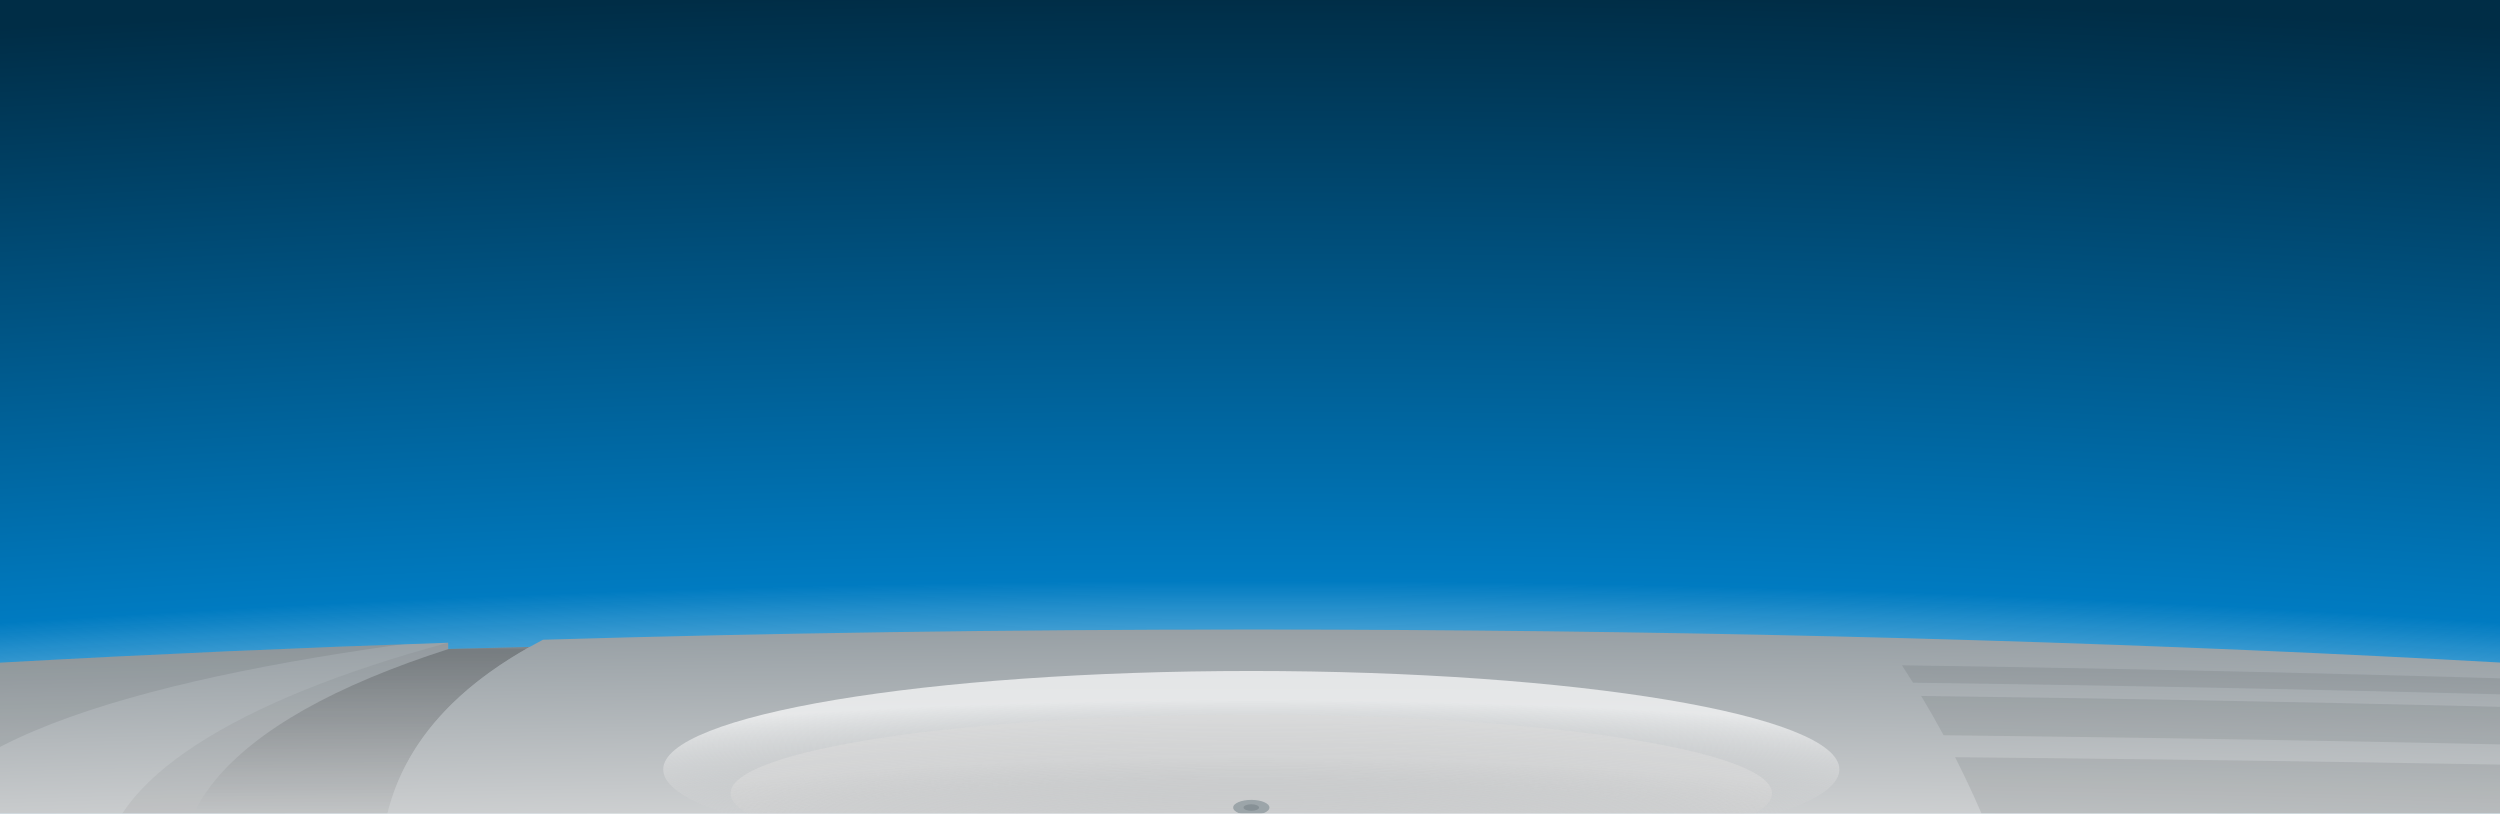
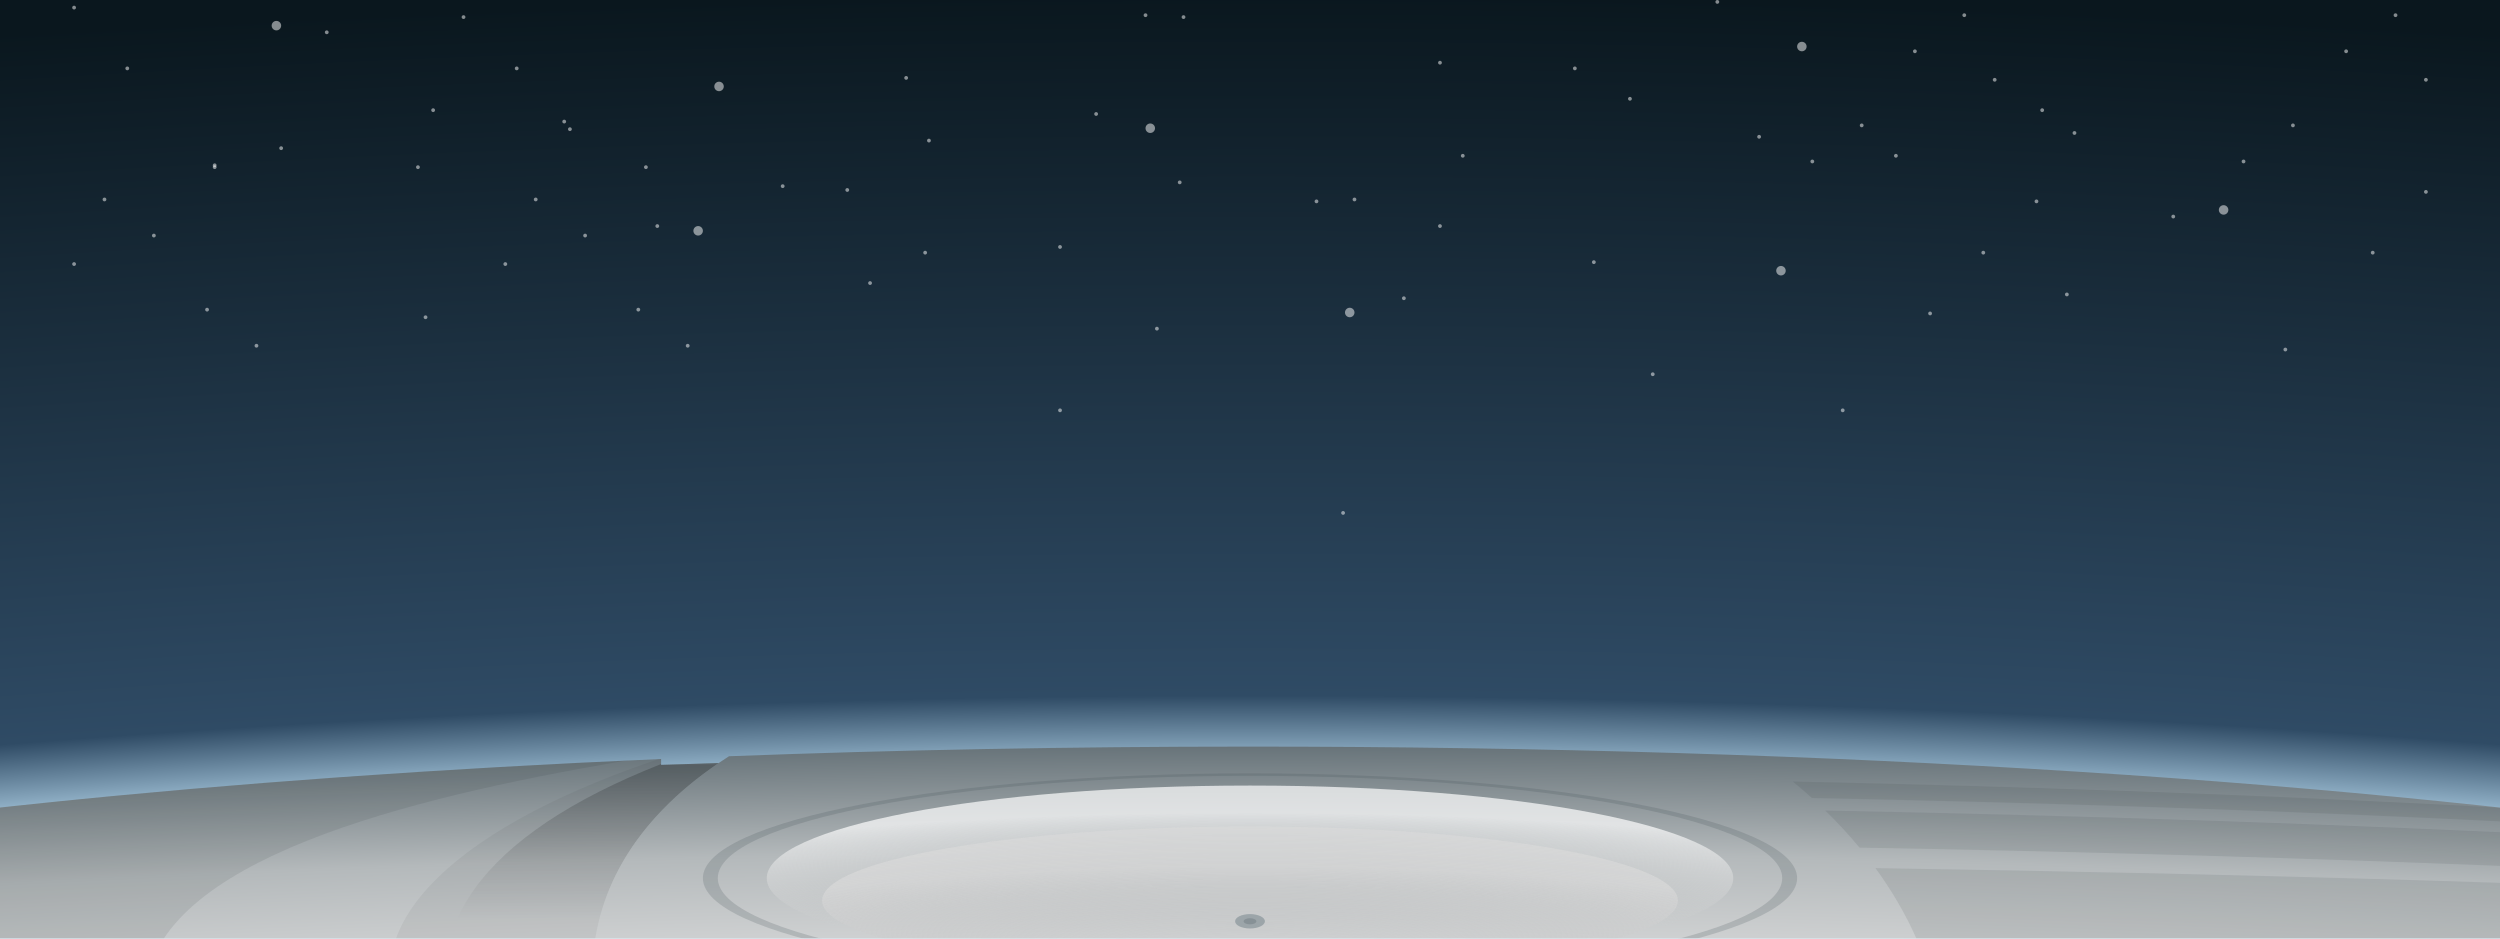
- <svg xmlns="http://www.w3.org/2000/svg" width="965" height="314" viewBox="0 0 965 314" fill="none">
+ <svg xmlns="http://www.w3.org/2000/svg" width="1316" height="494" viewBox="0 0 1316 494" fill="none">
  <g clip-path="url(#clip0)">
-     <rect width="965" height="314" fill="url(#paint0_radial)" />
-     <path fill-rule="evenodd" clip-rule="evenodd" d="M173 248.092C-294.209 263.829 -636 314.242 -636 374C-636 446.349 -135.007 505 483 505C1101.01 505 1602 446.349 1602 374C1602 301.651 1101.01 243 483 243C388.683 243 297.092 244.366 209.591 246.938C207.835 247.856 206.122 248.784 204.451 249.723L173 250.5V248.092Z" fill="url(#paint1_radial)" />
-     <mask id="mask0" mask-type="alpha" maskUnits="userSpaceOnUse" x="-636" y="243" width="2238" height="262">
-       <ellipse cx="483" cy="374" rx="1119" ry="131" fill="url(#paint2_radial)" />
+     <rect width="1316" height="494" fill="url(#paint0_radial)" />
+     <path fill-rule="evenodd" clip-rule="evenodd" d="M348 399.53C-119.209 419.712 -461 484.363 -461 561C-461 653.784 39.993 729 658 729C1276.01 729 1777 653.784 1777 561C1777 468.216 1276.01 393 658 393C563.383 393 471.509 394.763 383.756 398.082C381.909 399.26 380.098 400.453 378.323 401.658L348 402.618V399.53Z" fill="url(#paint1_radial)" />
+     <mask id="mask0" mask-type="alpha" maskUnits="userSpaceOnUse" x="-461" y="393" width="2238" height="336">
+       <ellipse cx="658" cy="561" rx="1119" ry="168" fill="url(#paint2_radial)" />
    </mask>
    <g mask="url(#mask0)">
-       <ellipse cx="483" cy="297" rx="227" ry="38" fill="url(#paint3_radial)" />
-       <ellipse cx="483" cy="306.222" rx="201" ry="30.4" fill="url(#paint4_radial)" />
-       <ellipse cx="483" cy="311.711" rx="7" ry="2.956" fill="#9CA5A9" />
-       <ellipse cx="483" cy="311.711" rx="3" ry="1.267" fill="#879196" />
-       <path fill-rule="evenodd" clip-rule="evenodd" d="M40 336.5C40 380.413 120.945 418.854 242 440C171.501 414.98 146.852 377.893 146.852 336.5C146.852 303.898 162.143 273.968 203.083 250.5H173V248.073C91.176 270.127 40 301.583 40 336.5ZM173.757 247.869L213.5 241V244.947C222.031 240.715 231.508 236.724 242 233C217.496 237.28 194.635 242.27 173.757 247.869Z" fill="black" fill-opacity="0.05" />
-       <mask id="mask1" mask-type="alpha" maskUnits="userSpaceOnUse" x="40" y="233" width="202" height="207">
-         <path fill-rule="evenodd" clip-rule="evenodd" d="M40 336.5C40 380.413 120.945 418.854 242 440C171.501 414.98 146.852 377.893 146.852 336.5C146.852 303.538 162.483 273.306 204.451 249.723L173 250.5V248.073C91.176 270.127 40 301.583 40 336.5ZM173.757 247.869L213.5 241V244.947C222.031 240.715 231.508 236.724 242 233C217.496 237.28 194.635 242.27 173.757 247.869Z" fill="black" fill-opacity="0.2" />
+       <path opacity="0.2" fill-rule="evenodd" clip-rule="evenodd" d="M658 517.397C817.058 517.397 946 492.708 946 462.252C946 431.796 817.058 407.107 658 407.107C498.942 407.107 370 431.796 370 462.252C370 492.708 498.942 517.397 658 517.397ZM658 516.115C812.726 516.115 938.156 491.999 938.156 462.252C938.156 432.505 812.726 408.389 658 408.389C503.274 408.389 377.844 432.505 377.844 462.252C377.844 491.999 503.274 516.115 658 516.115Z" fill="#424E54" />
+       <ellipse cx="658" cy="462.252" rx="254.381" ry="48.733" fill="url(#paint3_radial)" />
+       <ellipse cx="658" cy="474.079" rx="225.245" ry="38.986" fill="url(#paint4_radial)" />
+       <ellipse cx="658" cy="484.965" rx="7.844" ry="3.79" fill="#9CA5A9" />
+       <ellipse cx="658" cy="484.965" rx="3.362" ry="1.624" fill="#879196" />
+       <path fill-rule="evenodd" clip-rule="evenodd" d="M205 512.908C205 569.225 295.945 618.522 417 645.641C346.501 613.555 311.852 565.992 311.852 512.908C311.852 471.099 333.346 432.714 376.921 402.618H348V399.412L388.5 390.435V395.134C397.243 389.841 406.742 384.844 417 380.176C295.945 407.294 205 456.592 205 512.908Z" fill="black" fill-opacity="0.05" />
+       <mask id="mask1" mask-type="alpha" maskUnits="userSpaceOnUse" x="205" y="380" width="212" height="266">
+         <path fill-rule="evenodd" clip-rule="evenodd" d="M205 512.908C205 569.225 295.945 618.522 417 645.641C346.501 613.555 311.852 565.992 311.852 512.908C311.852 470.653 333.807 431.896 378.323 401.658L348 402.618V399.412L388.5 390.435V395.134C397.243 389.841 406.742 384.844 417 380.176C295.945 407.294 205 456.592 205 512.908Z" fill="black" fill-opacity="0.2" />
      </mask>
      <g mask="url(#mask1)">
-         <path d="M242 440C120.945 418.854 69.5 380.413 69.5 336.5C69.5 292.587 125.5 256.5 242 233C171.501 258.02 146.852 295.107 146.852 336.5C146.852 377.893 171.501 414.98 242 440Z" fill="url(#paint5_linear)" />
+         <path d="M417 645.641C295.945 618.522 234.5 569.225 234.5 512.908C234.5 456.592 300.5 410.313 417 380.176C346.501 412.262 311.852 459.824 311.852 512.908C311.852 565.992 346.501 613.555 417 645.641Z" fill="url(#paint5_linear)" />
      </g>
-       <path opacity="0.1" fill-rule="evenodd" clip-rule="evenodd" d="M797.45 455.273C1471.89 447.751 1985.09 416.519 2022.78 378.493C2024.25 380.316 2025 382.152 2025 384C2025 433.063 1498.53 474.014 797.949 483.606C797.872 488.618 797.708 493.605 797.458 498.565C1498.28 487.548 2025 440.441 2025 384C2025 382.038 2024.36 380.088 2023.11 378.15C2024.36 376.775 2025 375.392 2025 374C2025 365.504 2001.29 357.306 1957.22 349.588C1788.15 307.839 1319.49 276.041 741.575 268.638C744.563 273.601 747.448 278.654 750.224 283.793C1186.17 288.818 1559.17 305.922 1787.05 329.684C1559.94 310.363 1188.71 296.437 754.675 292.284C759.554 301.885 764.064 311.767 768.183 321.905C1380.68 325.841 1865.67 342.223 1992.5 363.124C2007.23 367.782 2017.12 372.557 2021.83 377.425C1977.18 401.485 1465.45 421.18 794.934 425.915C796.105 435.585 796.948 445.376 797.45 455.273ZM-193.109 326.353C-614.539 333.431 -928.169 346.919 -1026.5 363.124C-1041.23 367.782 -1051.12 372.557 -1055.83 377.425C-1020.83 396.284 -698.886 412.46 -238.437 420.854C-240.516 429.551 -242.101 438.35 -243.192 447.238C-705.613 433.926 -1027.24 408.296 -1056.78 378.493C-1058.25 380.316 -1059 382.152 -1059 384C-1059 382.038 -1058.36 380.088 -1057.11 378.15C-1058.36 376.775 -1059 375.392 -1059 374C-1059 375.047 -1058.12 376.086 -1056.38 377.118C-1053.43 373.265 -1048.03 369.462 -1040.29 365.719C-1052.61 368.417 -1059 371.183 -1059 374C-1059 365.504 -1035.29 357.306 -991.225 349.588C-860.227 317.241 -549.38 290.868 -147.217 277.186C-152.578 281.912 -157.72 286.715 -162.641 291.59C-433.874 299.852 -662.558 313.158 -821.048 329.684C-663.932 316.317 -437.836 305.533 -169.689 298.78C-178.219 307.744 -186.026 316.942 -193.109 326.353ZM738.439 263.523C1221.8 270.016 1629.08 294.629 1849.14 328.403C1628.43 291.056 1219.39 263.87 734.146 256.808C735.599 259.027 737.03 261.265 738.439 263.523ZM-134.466 266.425C-136.931 268.418 -139.355 270.425 -141.737 272.447C-460.224 283.834 -721.926 303.66 -883.143 328.403C-720.7 300.916 -456.24 278.932 -134.466 266.425ZM-244.978 473.702C-244.993 474.8 -245 475.899 -245 477C-245 480.402 -244.941 483.793 -244.822 487.173C-729.434 467.45 -1059 428.645 -1059 384C-1059 422.814 -729.504 456.551 -244.978 473.702ZM-244.396 495.681C-719.631 475.155 -1045.87 435.142 -1058.61 388.899C-1058.87 389.93 -1059 390.964 -1059 392C-1059 444.352 -728.484 489.846 -242.728 512.909C-243.463 507.204 -244.018 501.46 -244.396 495.681ZM796.895 507.771C796.448 513.956 795.869 520.098 795.159 526.191C1497.13 513.369 2025 458.161 2025 392C2025 390.964 2024.87 389.93 2024.61 388.899C2008.43 447.606 1487.01 496.27 796.895 507.771ZM2025 374C2025 371.183 2018.6 368.417 2006.29 365.719C2014.03 369.462 2019.43 373.265 2022.38 377.118C2024.12 376.086 2025 375.047 2025 374Z" fill="#1D2529" />
-       <path opacity="0.1" d="M-43 255.325C-43 255.325 80.5 246.66 170.5 246.66C64.5 260.16 -37 284.84 -37 332.5C-37 357.737 -43 368.66 -43 368.66V255.325Z" fill="#1D2529" />
+       <path opacity="0.1" fill-rule="evenodd" clip-rule="evenodd" d="M1009.14 494.801C1590.3 500.766 2045.26 521.218 2167.5 547.052C2182.23 553.026 2192.12 559.149 2196.83 565.393C2152.75 595.853 1653.48 620.858 995.611 627.335C983.655 640.576 968.313 653.345 950.339 665.532C1635.65 656.454 2159.68 616.06 2197.78 566.762C2199.25 569.1 2200 571.455 2200 573.824C2200 639.389 1628.35 693.657 883.738 702.898C869.065 709.854 853.64 716.519 837.665 722.862C1604.64 714.202 2200 650.779 2200 573.824C2200 571.309 2199.36 568.807 2198.11 566.322C2199.36 564.559 2200 562.785 2200 561C2200 550.105 2176.29 539.592 2132.23 529.693C1967.49 477.526 1518.34 437.474 960.834 426.671C967.281 432.949 973.299 439.463 978.858 446.19C1391.7 453.583 1743.57 474.951 1962.05 504.168C1745.05 480.492 1396.47 463.133 987.249 456.989C996.025 469.023 1003.37 481.664 1009.14 494.801ZM-50.133 457.902C-294.019 468.588 -499.887 484.622 -646.053 504.168C-500.862 488.327 -296.762 475.313 -55.007 466.595C-60.555 477.622 -64.051 489.11 -66.252 500.979C-463.347 510.308 -756.951 527.07 -851.5 547.052C-866.227 553.026 -876.124 559.149 -880.831 565.393C-845.952 589.495 -526.08 610.182 -68.147 620.976C-66.94 632.748 -64.949 644.168 -61.663 655.163C-527.583 638.16 -852.104 605.163 -881.779 566.762C-883.253 569.1 -884 571.455 -884 573.824C-884 571.309 -883.364 568.807 -882.106 566.322C-883.364 564.559 -884 562.785 -884 561C-884 562.342 -883.117 563.675 -881.377 564.998C-878.431 560.057 -873.029 555.181 -865.287 550.38C-877.601 553.839 -883.996 557.385 -884 560.996C-883.995 550.102 -860.281 539.591 -816.226 529.693C-692.264 490.437 -407.249 458.042 -36.204 439.808C-41.689 445.669 -46.284 451.706 -50.133 457.902ZM953.804 420.072C1419.43 429.421 1810.23 460.421 2024.14 502.524C1808.69 455.771 1413.8 421.435 943.745 411.4C947.193 414.232 950.547 417.124 953.804 420.072ZM-21.564 426.327C-24.657 428.801 -27.552 431.312 -30.262 433.858C-319.994 448.818 -557.771 472.928 -708.137 502.524C-556.269 469.567 -315.235 442.781 -21.564 426.327ZM-45.329 689.956C-543.295 668.325 -884 624.441 -884 573.824C-884 632.626 -536.385 683.528 -30.207 708.134C-36.069 702.289 -41.067 696.223 -45.329 689.956ZM-16.915 719.823C-520.465 694.45 -870.404 641.57 -883.613 580.107C-883.87 581.429 -884 582.755 -884 584.084C-884 655.393 -511.148 716.78 24.547 744.317C7.999 736.788 -5.653 728.598 -16.915 719.823ZM804.958 735.143C779.678 744.12 753.437 752.309 726.947 759.606C1546.57 755.497 2200 678.485 2200 584.084C2200 582.755 2199.87 581.429 2199.61 580.107C2182.15 661.356 1576.26 727.607 804.958 735.143ZM2200 561C2200 557.387 2193.61 553.84 2181.29 550.38C2189.03 555.181 2194.43 560.057 2197.38 564.998C2199.12 563.675 2200 562.342 2200 561Z" fill="#1D2529" />
+       <path opacity="0.1" d="M-43 411C-43 411 255.5 397.694 345.5 397.694C239.5 415.007 99.5 444.5 79 509C69.197 539.845 -43 554.5 -43 554.5V411Z" fill="#1D2529" />
+     </g>
+     <g opacity="0.5">
+       <circle cx="228" cy="58" r="1" fill="white" />
+       <circle r="1" transform="matrix(-1 0 0 1 609 173)" fill="white" />
+       <circle cx="300" cy="68" r="1" fill="white" />
+       <circle cx="67" cy="36" r="1" fill="white" />
+       <circle r="1" transform="matrix(-1 0 0 1 623 9)" fill="white" />
+       <circle r="1" transform="matrix(-1 0 0 1 904 1)" fill="white" />
+       <circle cx="378.5" cy="45.5" r="2.5" fill="white" />
+       <circle cx="145.5" cy="13.5" r="2.5" fill="white" />
+       <circle cx="446" cy="100" r="1" fill="white" />
+       <circle r="1" transform="matrix(-1 0 0 1 172 17)" fill="white" />
+       <circle r="1" transform="matrix(-1 0 0 1 477 41)" fill="white" />
+       <circle r="1" transform="matrix(-1 0 0 1 244 9)" fill="white" />
+       <circle r="1" transform="matrix(-1 0 0 1 758 33)" fill="white" />
+       <circle r="2.5" transform="matrix(-1 0 0 1 948.5 24.5)" fill="white" />
+       <circle cx="603" cy="8" r="1" fill="white" />
+       <circle cx="346" cy="119" r="1" fill="white" />
+       <circle cx="113" cy="87" r="1" fill="white" />
+       <circle r="1" transform="matrix(-1 0 0 1 272 36)" fill="white" />
+       <circle r="1" transform="matrix(-1 0 0 1 39 4)" fill="white" />
+       <circle r="1" transform="matrix(-1 0 0 1 577 60)" fill="white" />
+       <circle r="1" transform="matrix(-1 0 0 1 858 52)" fill="white" />
+       <circle r="1" transform="matrix(-1 0 0 1 1050 42)" fill="white" />
+       <circle r="1" transform="matrix(-1 0 0 1 1277 42)" fill="white" />
+       <circle cx="758" cy="119" r="1" fill="white" />
+       <circle cx="1092" cy="70" r="1" fill="white" />
+       <circle cx="829" cy="36" r="1" fill="white" />
+       <circle cx="954" cy="85" r="1" fill="white" />
+       <circle cx="1181" cy="85" r="1" fill="white" />
+       <circle cx="605.5" cy="67.5" r="2.5" fill="white" />
+       <circle cx="1008" cy="27" r="1" fill="white" />
+       <circle cx="1235" cy="27" r="1" fill="white" />
+       <circle cx="980" cy="66" r="1" fill="white" />
+       <circle cx="1207" cy="66" r="1" fill="white" />
+       <circle cx="1034" cy="8" r="1" fill="white" />
+       <circle cx="1261" cy="8" r="1" fill="white" />
+     </g>
+     <g opacity="0.5">
+       <circle r="1" transform="matrix(-1 0 0 1 1088 155)" fill="white" />
+       <circle cx="926" cy="72" r="1" fill="white" />
+       <circle cx="621" cy="96" r="1" fill="white" />
+       <circle cx="707" cy="270" r="1" fill="white" />
+       <circle cx="340" cy="88" r="1" fill="white" />
+       <circle cx="113" cy="88" r="1" fill="white" />
+       <circle cx="148" cy="78" r="1" fill="white" />
+       <circle r="1" transform="matrix(-1 0 0 1 1016 165)" fill="white" />
+       <circle r="1" transform="matrix(-1 0 0 1 1249 133)" fill="white" />
+       <circle cx="998" cy="82" r="1" fill="white" />
+       <circle cx="693" cy="106" r="1" fill="white" />
+       <circle cx="412" cy="98" r="1" fill="white" />
+       <circle cx="220" cy="88" r="1" fill="white" />
+       <circle r="2.5" transform="matrix(-1 0 0 1 937.5 142.5)" fill="white" />
+       <circle r="2.5" transform="matrix(-1 0 0 1 1170.5 110.5)" fill="white" />
+       <circle cx="1075" cy="58" r="1" fill="white" />
+       <circle cx="770" cy="82" r="1" fill="white" />
+       <circle cx="489" cy="74" r="1" fill="white" />
+       <circle cx="297" cy="64" r="1" fill="white" />
+       <circle r="1" transform="matrix(-1 0 0 1 870 197)" fill="white" />
+       <circle cx="1144" cy="114" r="1" fill="white" />
+       <circle cx="839" cy="138" r="1" fill="white" />
+       <circle cx="1072" cy="106" r="1" fill="white" />
+       <circle cx="558" cy="130" r="1" fill="white" />
+       <circle cx="367.5" cy="121.5" r="2.5" fill="white" />
+       <circle r="1" transform="matrix(-1 0 0 1 713 105)" fill="white" />
+       <circle r="1" transform="matrix(-1 0 0 1 970 216)" fill="white" />
+       <circle r="1" transform="matrix(-1 0 0 1 1203 184)" fill="white" />
+       <circle cx="1044" cy="133" r="1" fill="white" />
+       <circle cx="1277" cy="101" r="1" fill="white" />
+       <circle cx="739" cy="157" r="1" fill="white" />
+       <circle cx="458" cy="149" r="1" fill="white" />
+       <circle cx="266" cy="139" r="1" fill="white" />
+       <circle cx="39" cy="139" r="1" fill="white" />
+       <circle r="1" transform="matrix(-1 0 0 1 558 216)" fill="white" />
+       <circle r="1" transform="matrix(-1 0 0 1 224 167)" fill="white" />
+       <circle r="1" transform="matrix(-1 0 0 1 487 133)" fill="white" />
+       <circle r="1" transform="matrix(-1 0 0 1 362 182)" fill="white" />
+       <circle r="1" transform="matrix(-1 0 0 1 135 182)" fill="white" />
+       <circle r="2.5" transform="matrix(-1 0 0 1 710.5 164.5)" fill="white" />
+       <circle r="1" transform="matrix(-1 0 0 1 308 124)" fill="white" />
+       <circle r="1" transform="matrix(-1 0 0 1 81 124)" fill="white" />
+       <circle r="1" transform="matrix(-1 0 0 1 336 163)" fill="white" />
+       <circle r="1" transform="matrix(-1 0 0 1 109 163)" fill="white" />
+       <circle r="1" transform="matrix(-1 0 0 1 282 105)" fill="white" />
+       <circle r="1" transform="matrix(-1 0 0 1 55 105)" fill="white" />
    </g>
  </g>
  <defs>
-     <radialGradient id="paint0_radial" cx="0" cy="0" r="1" gradientUnits="userSpaceOnUse" gradientTransform="translate(483 1083.5) rotate(-90) scale(1083.5 3329.86)">
-       <stop offset="0.694" stop-color="#98DAFF" stop-opacity="0" />
-       <stop offset="0.794" stop-color="#007BC1" />
-       <stop offset="1" stop-color="#002D46" />
+     <radialGradient id="paint0_radial" cx="0" cy="0" r="1" gradientUnits="userSpaceOnUse" gradientTransform="translate(658.682 1704.61) rotate(-90) scale(1704.61 4309.6)">
+       <stop offset="0.756" stop-color="#C9EBFF" />
+       <stop offset="0.786" stop-color="#2F4B65" />
+       <stop offset="1" stop-color="#0A171E" />
    </radialGradient>
-     <radialGradient id="paint1_radial" cx="0" cy="0" r="1" gradientUnits="userSpaceOnUse" gradientTransform="translate(483 505) rotate(-90) scale(262 2238)">
-       <stop offset="0.635" stop-color="#E1E1E1" />
-       <stop offset="1" stop-color="#98A0A5" />
+     <radialGradient id="paint1_radial" cx="0" cy="0" r="1" gradientUnits="userSpaceOnUse" gradientTransform="translate(658 729) rotate(-90) scale(336 2238)">
+       <stop offset="0.614" stop-color="#E1E1E1" />
+       <stop offset="0.835" stop-color="#B4B9BB" />
+       <stop offset="1" stop-color="#68747A" />
    </radialGradient>
-     <radialGradient id="paint2_radial" cx="0" cy="0" r="1" gradientUnits="userSpaceOnUse" gradientTransform="translate(483 505) rotate(-90) scale(262 2238)">
+     <radialGradient id="paint2_radial" cx="0" cy="0" r="1" gradientUnits="userSpaceOnUse" gradientTransform="translate(658 729) rotate(-90) scale(336 2238)">
      <stop stop-color="#FDFDFD" />
      <stop offset="1" stop-color="#B9BFC2" />
    </radialGradient>
-     <radialGradient id="paint3_radial" cx="0" cy="0" r="1" gradientUnits="userSpaceOnUse" gradientTransform="translate(483 335) rotate(-90) scale(76 511.325)">
+     <radialGradient id="paint3_radial" cx="0" cy="0" r="1" gradientUnits="userSpaceOnUse" gradientTransform="translate(658 510.985) rotate(-90) scale(97.4656 573.002)">
      <stop offset="0.448" stop-color="#D1D1D1" stop-opacity="0" />
      <stop offset="0.854" stop-color="white" stop-opacity="0.69" />
    </radialGradient>
-     <radialGradient id="paint4_radial" cx="0" cy="0" r="1" gradientUnits="userSpaceOnUse" gradientTransform="translate(483 336.622) rotate(-90) scale(60.8 452.759)">
+     <radialGradient id="paint4_radial" cx="0" cy="0" r="1" gradientUnits="userSpaceOnUse" gradientTransform="translate(658 513.065) rotate(-90) scale(77.9725 507.372)">
      <stop offset="0.125" stop-color="#B9B9B9" stop-opacity="0" />
      <stop offset="0.729" stop-color="#DADADA" stop-opacity="0.65" />
    </radialGradient>
-     <linearGradient id="paint5_linear" x1="155.75" y1="252" x2="155.75" y2="314" gradientUnits="userSpaceOnUse">
+     <linearGradient id="paint5_linear" x1="330.75" y1="404.542" x2="330.75" y2="484.053" gradientUnits="userSpaceOnUse">
      <stop />
      <stop offset="1" stop-opacity="0" />
    </linearGradient>
    <clipPath id="clip0">
-       <rect width="965" height="314" fill="white" />
+       <rect width="1316" height="494" fill="white" />
    </clipPath>
  </defs>
</svg>
